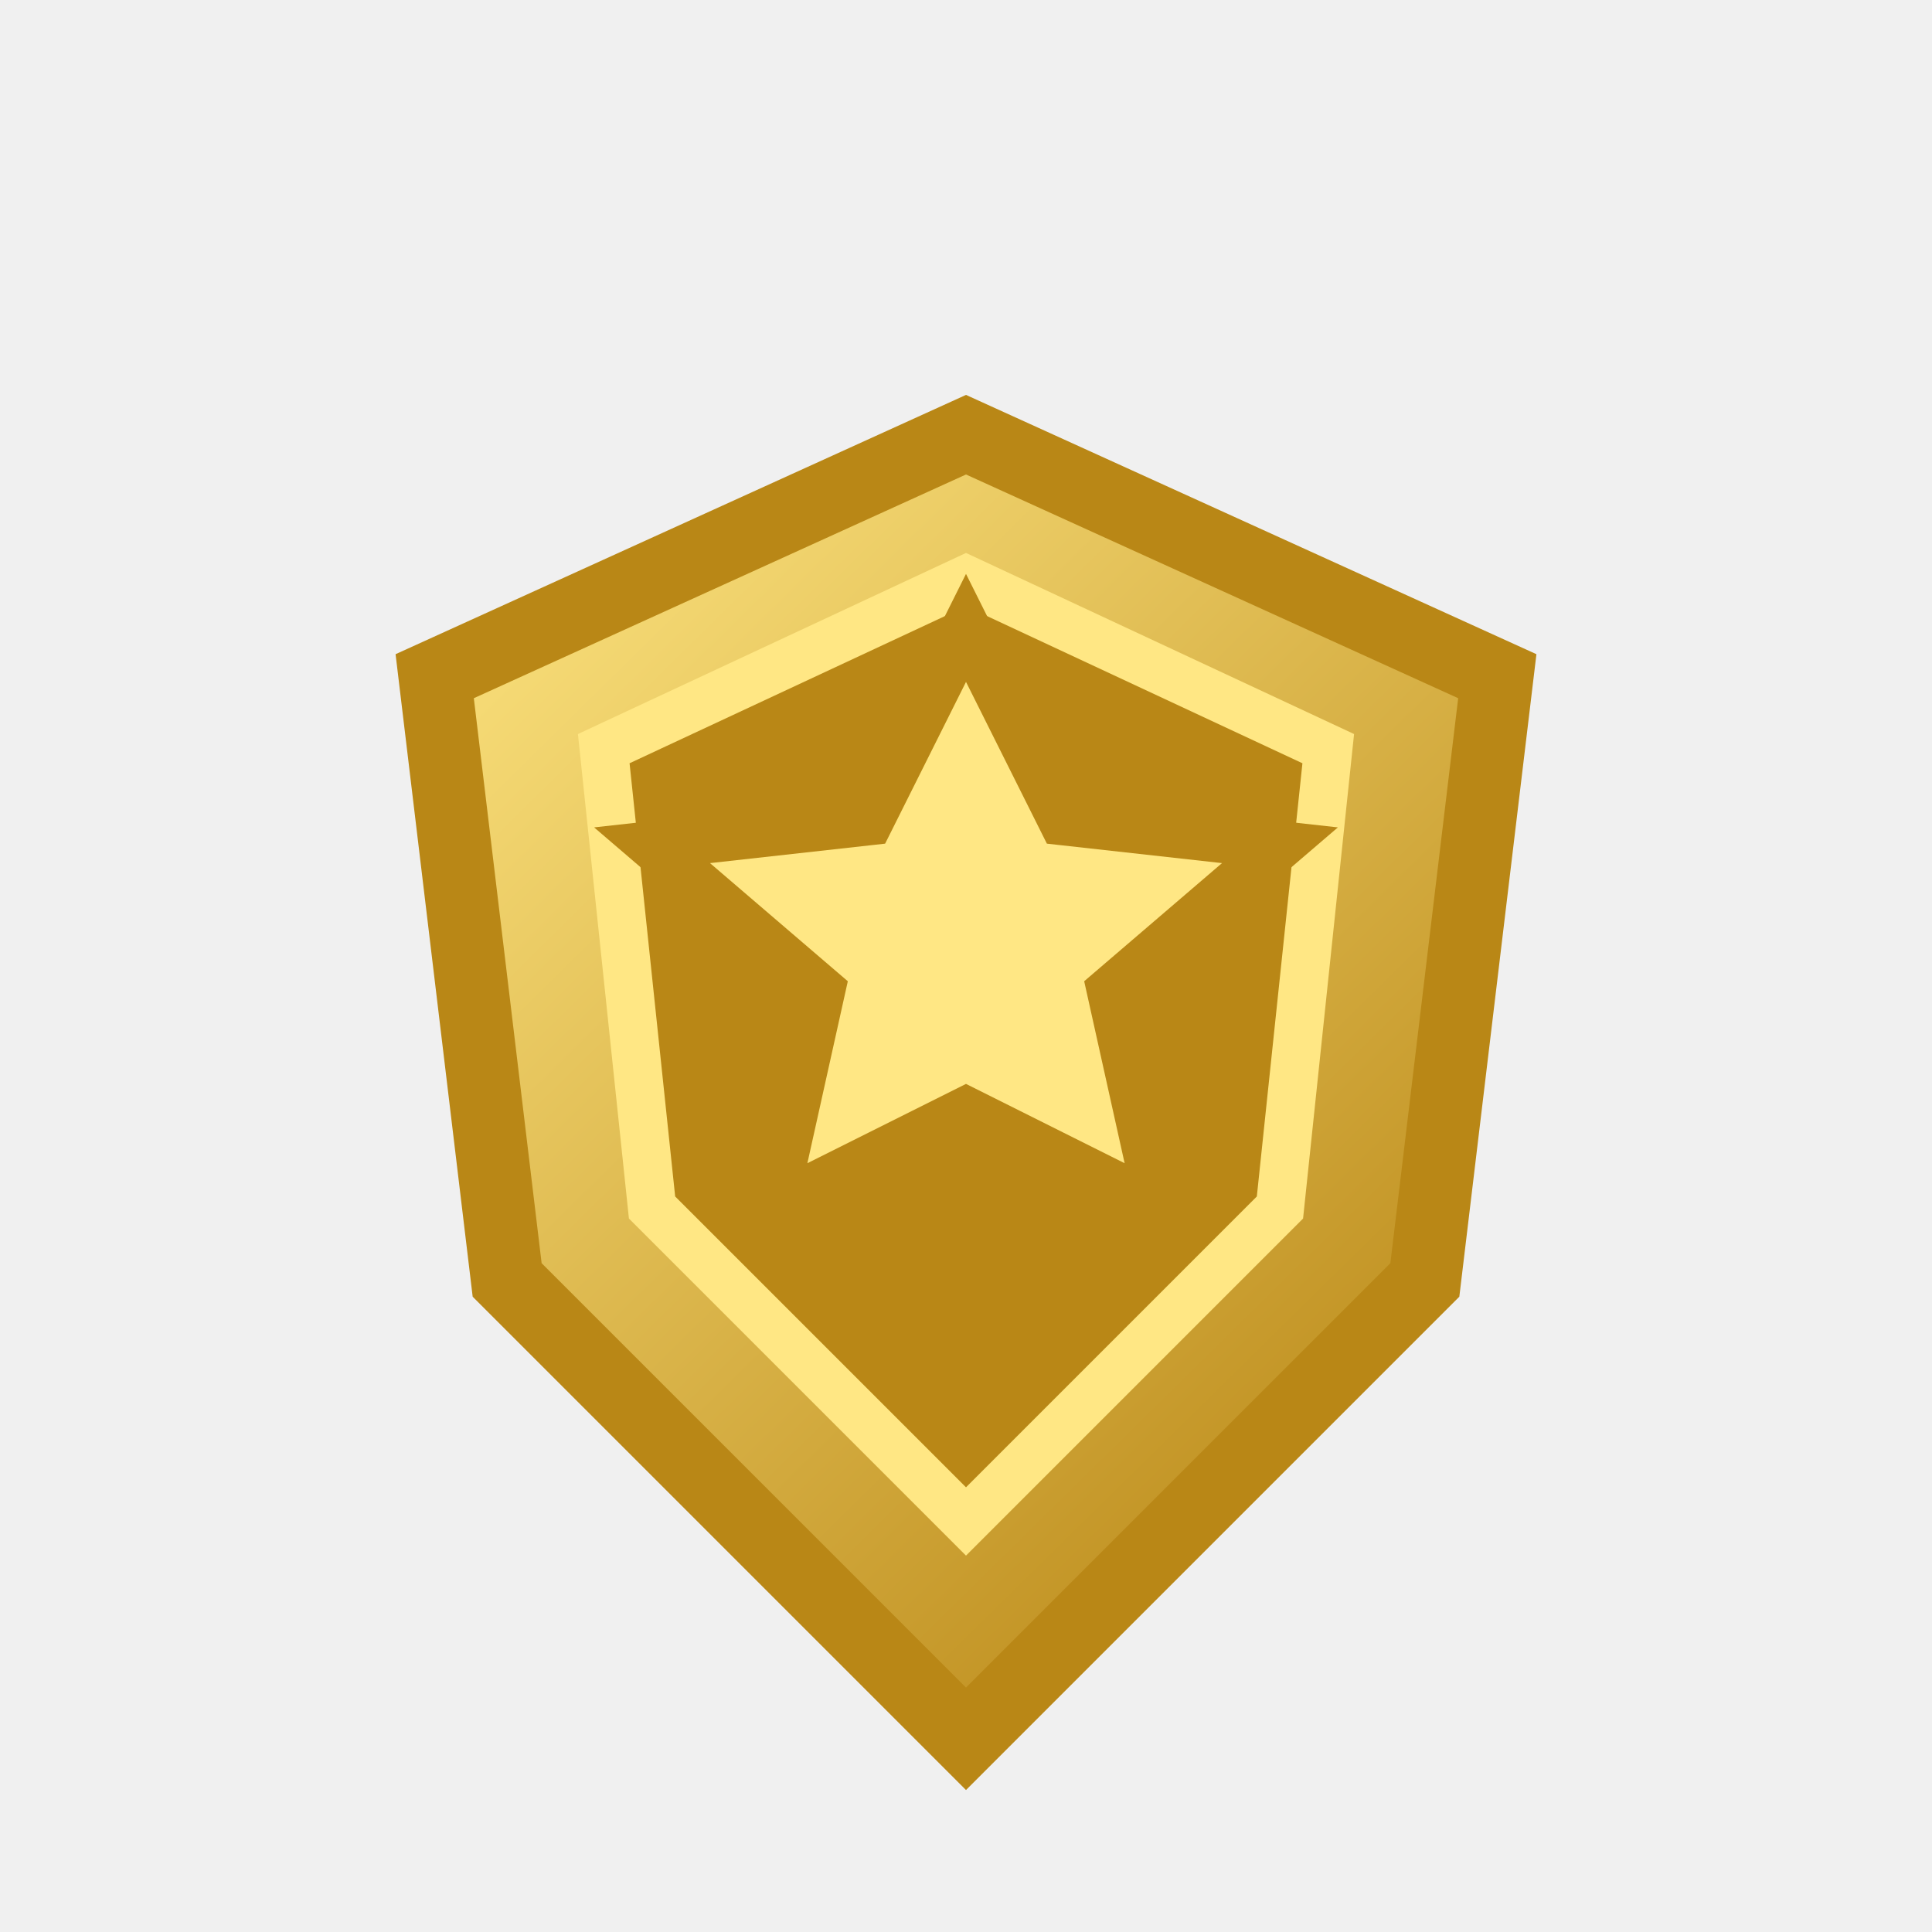
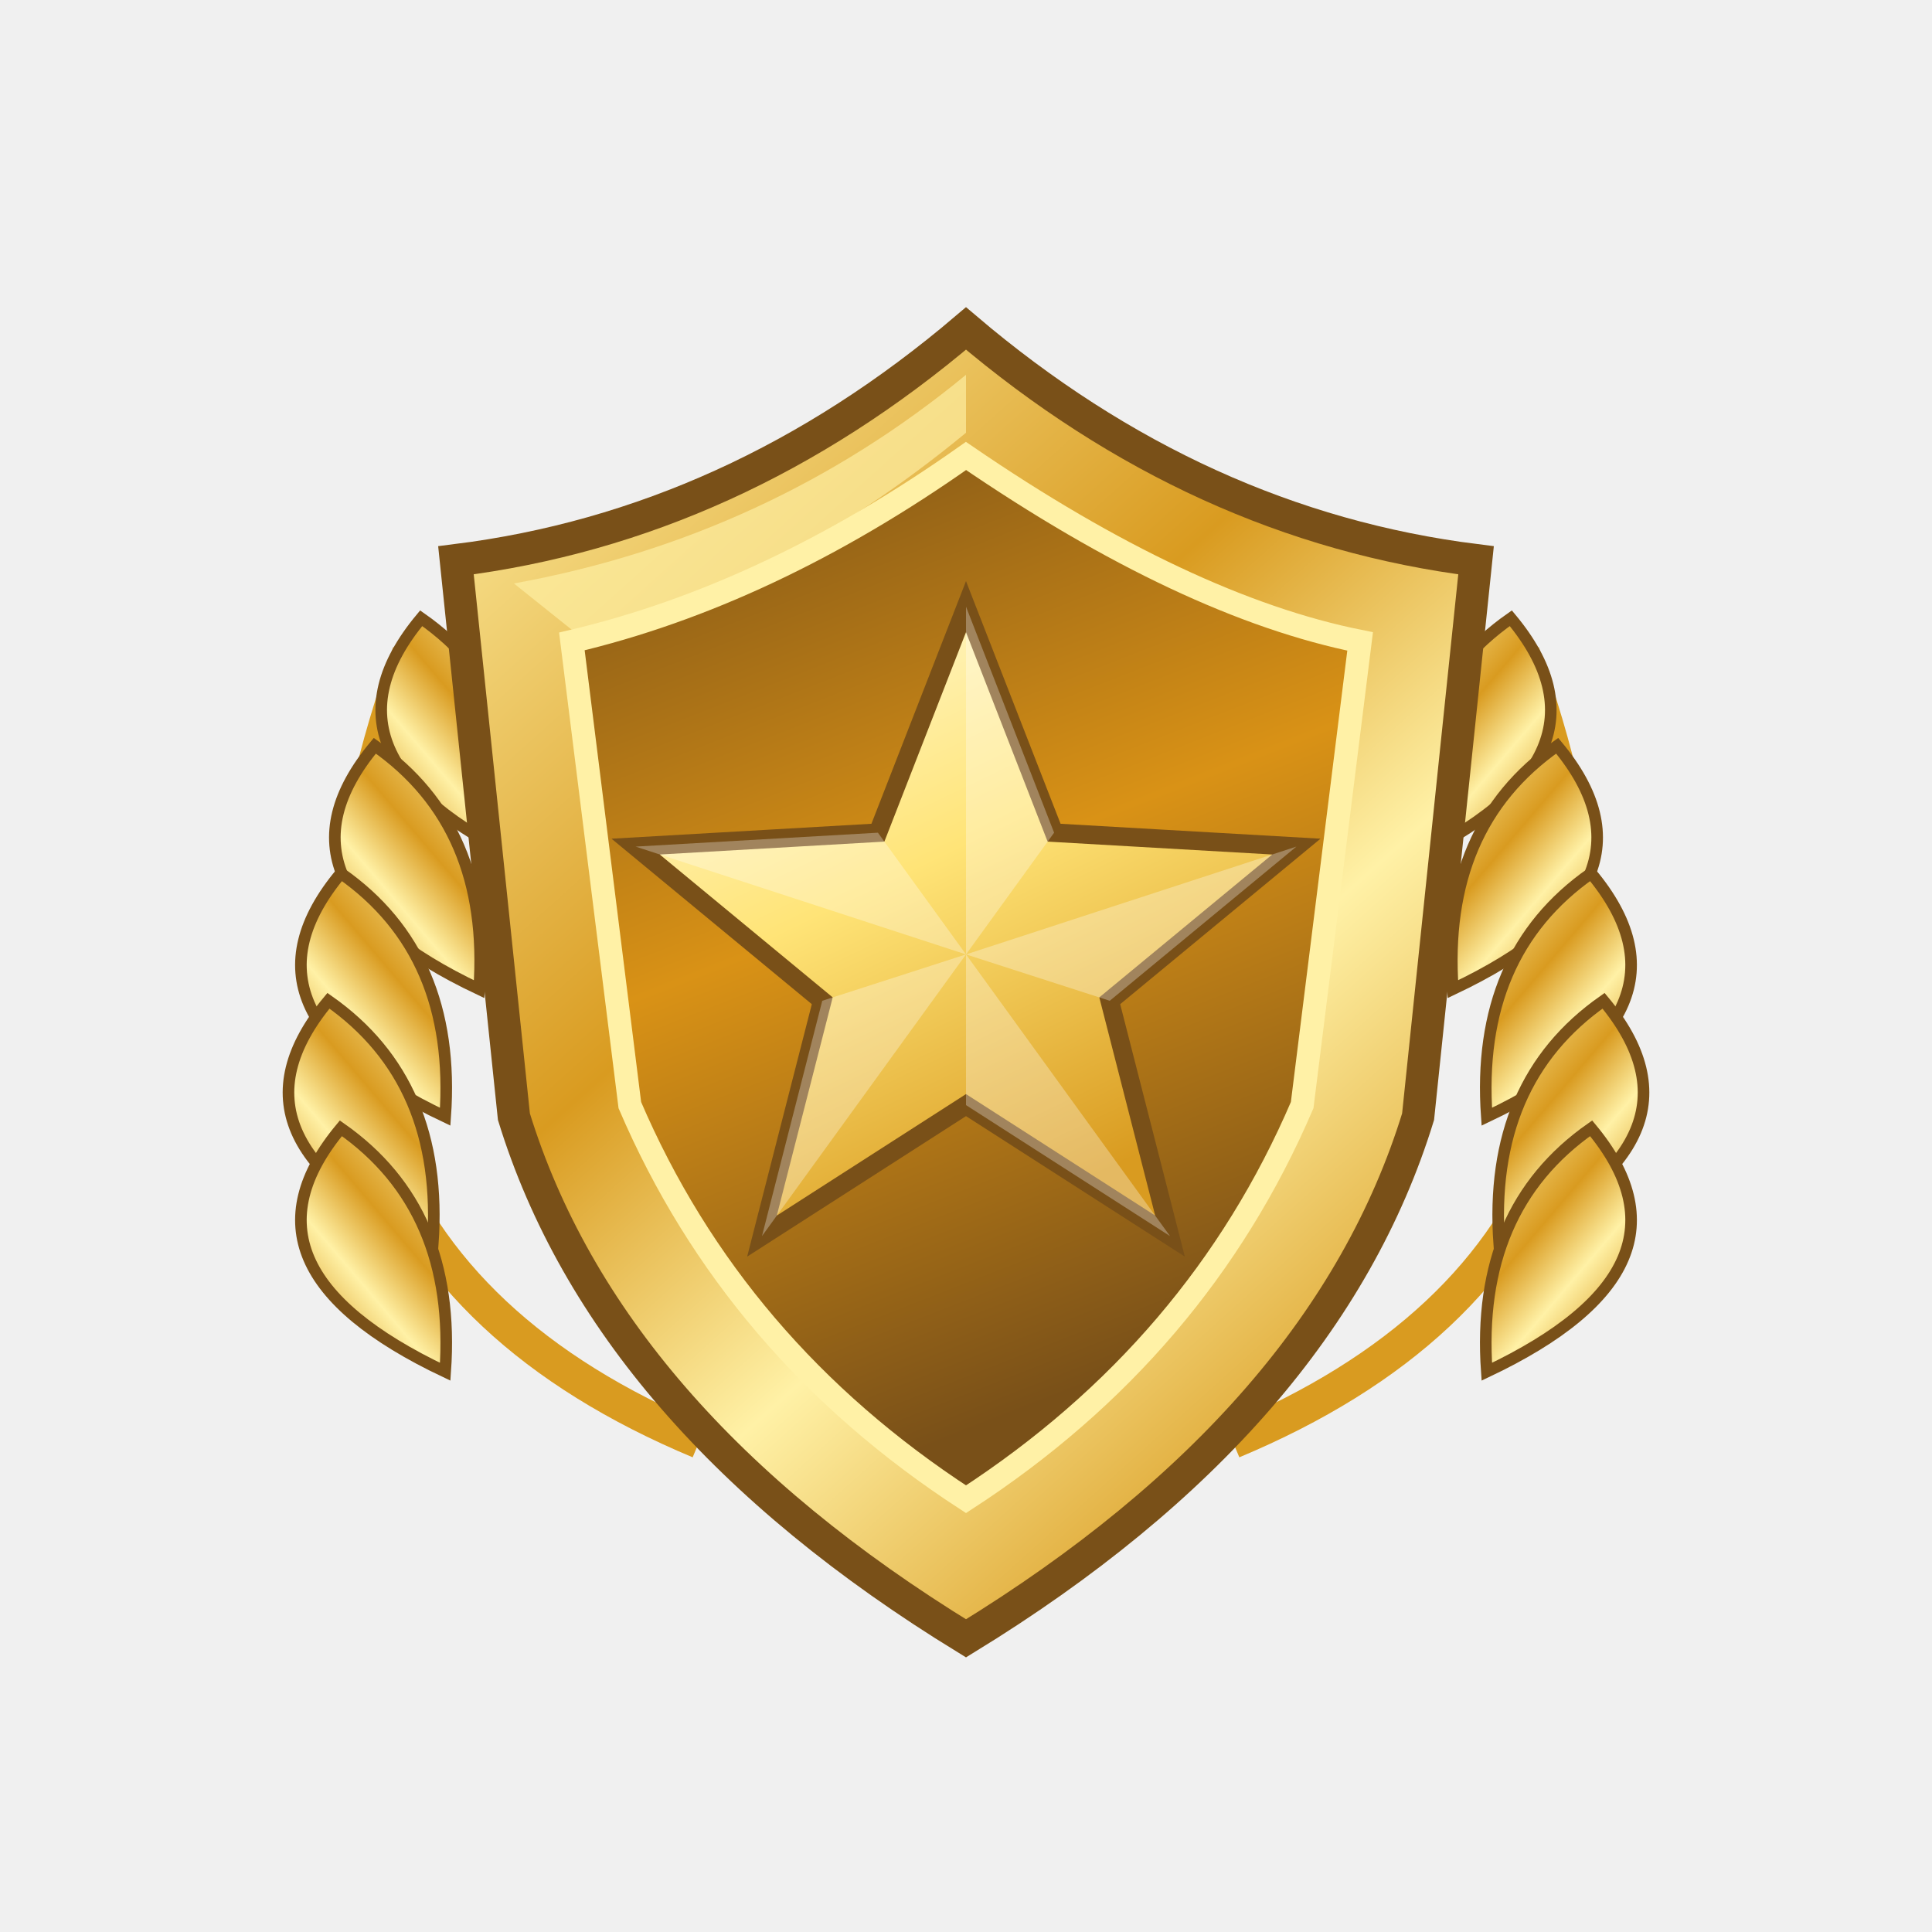
- <svg xmlns="http://www.w3.org/2000/svg" viewBox="0 0 80 80">
+ <svg xmlns="http://www.w3.org/2000/svg" viewBox="0 0 160 160">
  <defs>
-     <linearGradient id="metal" x2="0.8" y2="1">
-       <stop stop-color="#ffe784" />
-       <stop offset="1" stop-color="#b98716" />
+     <linearGradient id="metal" x2=".7" y2="1">
+       <stop stop-color="#fff1a6" />
+       <stop offset=".45" stop-color="#d99b20" />
+       <stop offset=".7" stop-color="#fff1a6" />
+       <stop offset="1" stop-color="#d99b20" />
+     </linearGradient>
+     <linearGradient id="field" x2=".3" y2="1">
+       <stop stop-color="#795018" />
+       <stop offset=".5" stop-color="#d99216" />
+       <stop offset="1" stop-color="#795018" />
+     </linearGradient>
+     <linearGradient id="star" x2=".5" y2="1">
+       <stop stop-color="#fffde5" />
+       <stop offset=".5" stop-color="#ffe477" />
+       <stop offset="1" stop-color="#d99b20" />
    </linearGradient>
  </defs>
-   <path d="M40 18 62 28 59 53 40 72 21 53 18 28Z" fill="url(#metal)" stroke="#b98716" stroke-width="3" />
-   <path d="M40 24 55 31 53 50 40 63 27 50 25 31Z" fill="#b98716" stroke="#ffe784" stroke-width="2" />
-   <path transform="translate(0 -6)" d="m40 32 4 8 9 1-7 6 2 9-8-4-8 4 2-9-7-6 9-1Z" fill="#ffe784" stroke="#b98716" stroke-width="2" />
+   <g transform="translate(80 80) scale(0.96) translate(-80 -80)">
+     <g transform="translate(80 0) scale(-1 1)">
+       <path d="M23 121Q66 103 48 53" fill="none" stroke="#d99b20" stroke-width="3" />
+       <path d="M38.0 71Q57.0 62 47.0 50Q37.0 57 38.0 71Z" fill="url(#metal)" stroke="#795018" stroke-width="1" />
+       <path d="M42.0 82Q61.0 73 51.0 61Q41.0 68 42.0 82Z" fill="url(#metal)" stroke="#795018" stroke-width="1" />
+       <path d="M44.928 93Q63.928 84 53.928 72Q43.928 79 44.928 93Z" fill="url(#metal)" stroke="#795018" stroke-width="1" />
+       <path d="M46.0 104Q65.0 95 55.0 83Q45.0 90 46.0 104Z" fill="url(#metal)" stroke="#795018" stroke-width="1" />
+       <path d="M44.928 115Q63.928 106 53.928 94Q43.928 101 44.928 115Z" fill="url(#metal)" stroke="#795018" stroke-width="1" />
+     </g>
+     <g transform="translate(80 0) scale(1 1)">
+       <path d="M23 121Q66 103 48 53" fill="none" stroke="#d99b20" stroke-width="3" />
+       <path d="M38.0 71Q57.0 62 47.0 50Q37.0 57 38.0 71Z" fill="url(#metal)" stroke="#795018" stroke-width="1" />
+       <path d="M42.0 82Q61.0 73 51.0 61Q41.0 68 42.0 82Z" fill="url(#metal)" stroke="#795018" stroke-width="1" />
+       <path d="M44.928 93Q63.928 84 53.928 72Q43.928 79 44.928 93Z" fill="url(#metal)" stroke="#795018" stroke-width="1" />
+       <path d="M46.0 104Q65.0 95 55.0 83Q45.0 90 46.0 104Z" fill="url(#metal)" stroke="#795018" stroke-width="1" />
+       <path d="M44.928 115Q63.928 106 53.928 94Q43.928 101 44.928 115Z" fill="url(#metal)" stroke="#795018" stroke-width="1" />
+     </g>
+     <path d="M80 25Q100 42 124 45L119 93Q111 119 80 138Q49 119 41 93L36 45Q60 42 80 25Z" fill="url(#metal)" stroke="#795018" stroke-width="2.8" />
+     <path d="M80 36Q99 49 114 52L109 92Q100 113 80 126Q60 113 51 92L46 52Q63 48 80 36Z" fill="url(#field)" stroke="#fff1a6" stroke-width="2" />
+     <polygon points="80.0,49.0 87.6,68.5 108.5,69.7 92.4,83.0 97.6,103.3 80.0,92.0 62.4,103.3 67.6,83.0 51.5,69.7 72.4,68.5" fill="url(#star)" stroke="#795018" stroke-width="1.6" />
+     <path d="M80 79L80.0 49.0 87.6 68.5Z" fill="#fff" opacity=".3" />
+     <path d="M80 79L108.5 69.7 92.4 83.0Z" fill="#fff" opacity=".3" />
+     <path d="M80 79L97.6 103.3 80.0 92.0Z" fill="#fff" opacity=".3" />
+     <path d="M80 79L62.4 103.3 67.6 83.0Z" fill="#fff" opacity=".3" />
+     <path d="M80 79L51.5 69.7 72.4 68.5Z" fill="#fff" opacity=".3" />
+     <path d="M41 47Q63 43 80 29L80 34Q63 48 46 51" fill="#fff1a6" opacity=".65" />
+   </g>
</svg>
